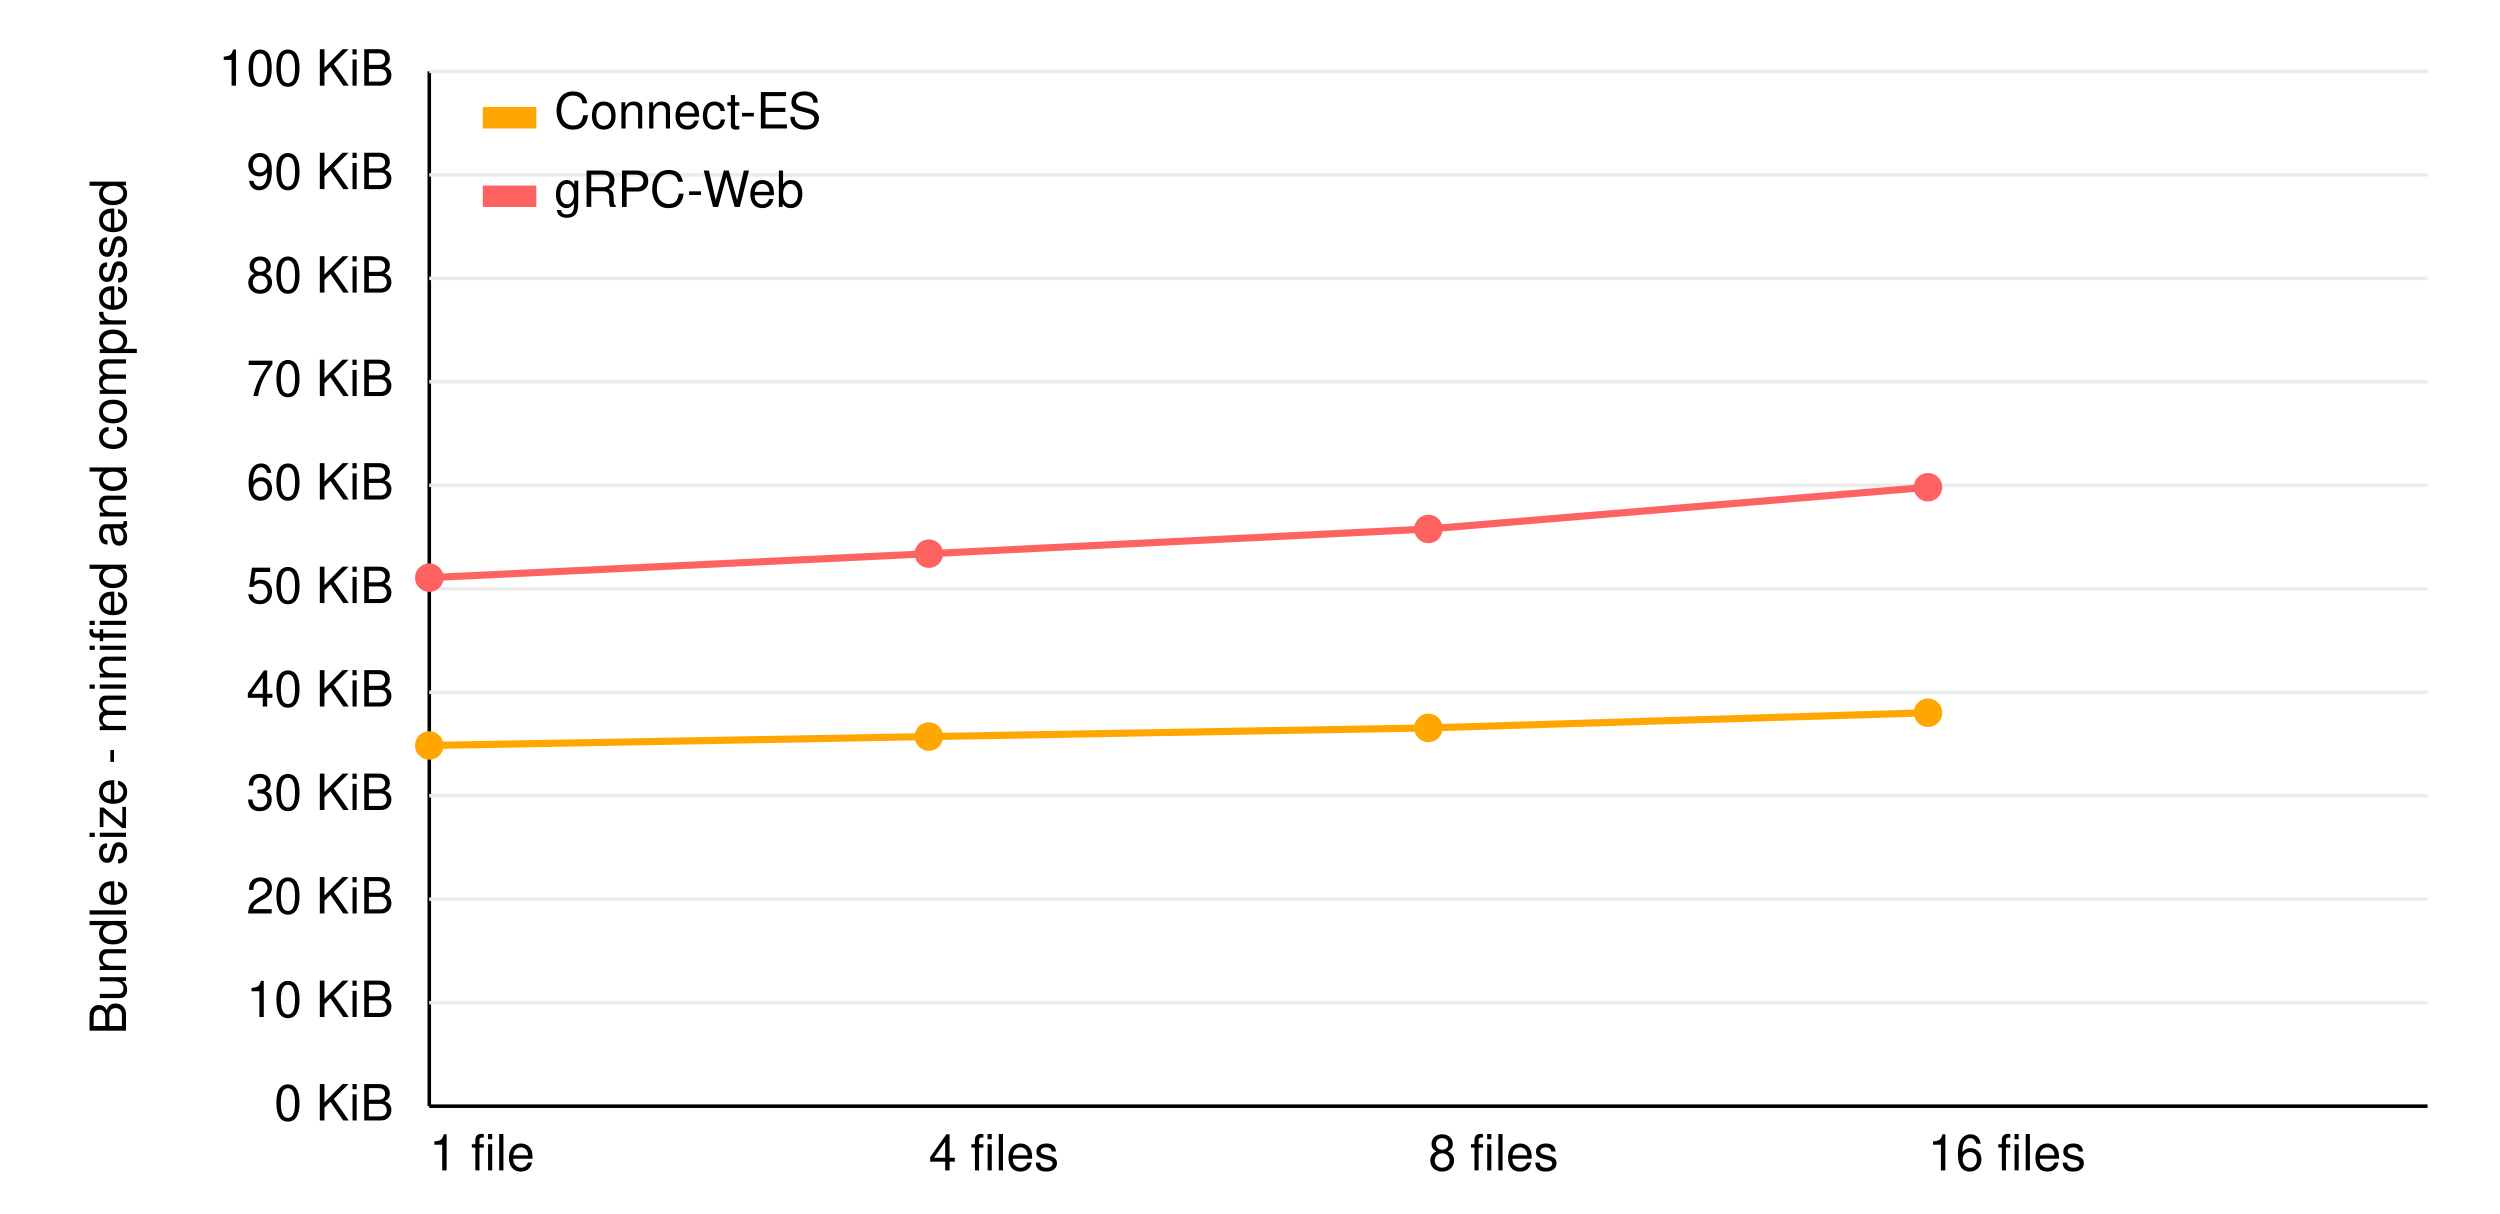
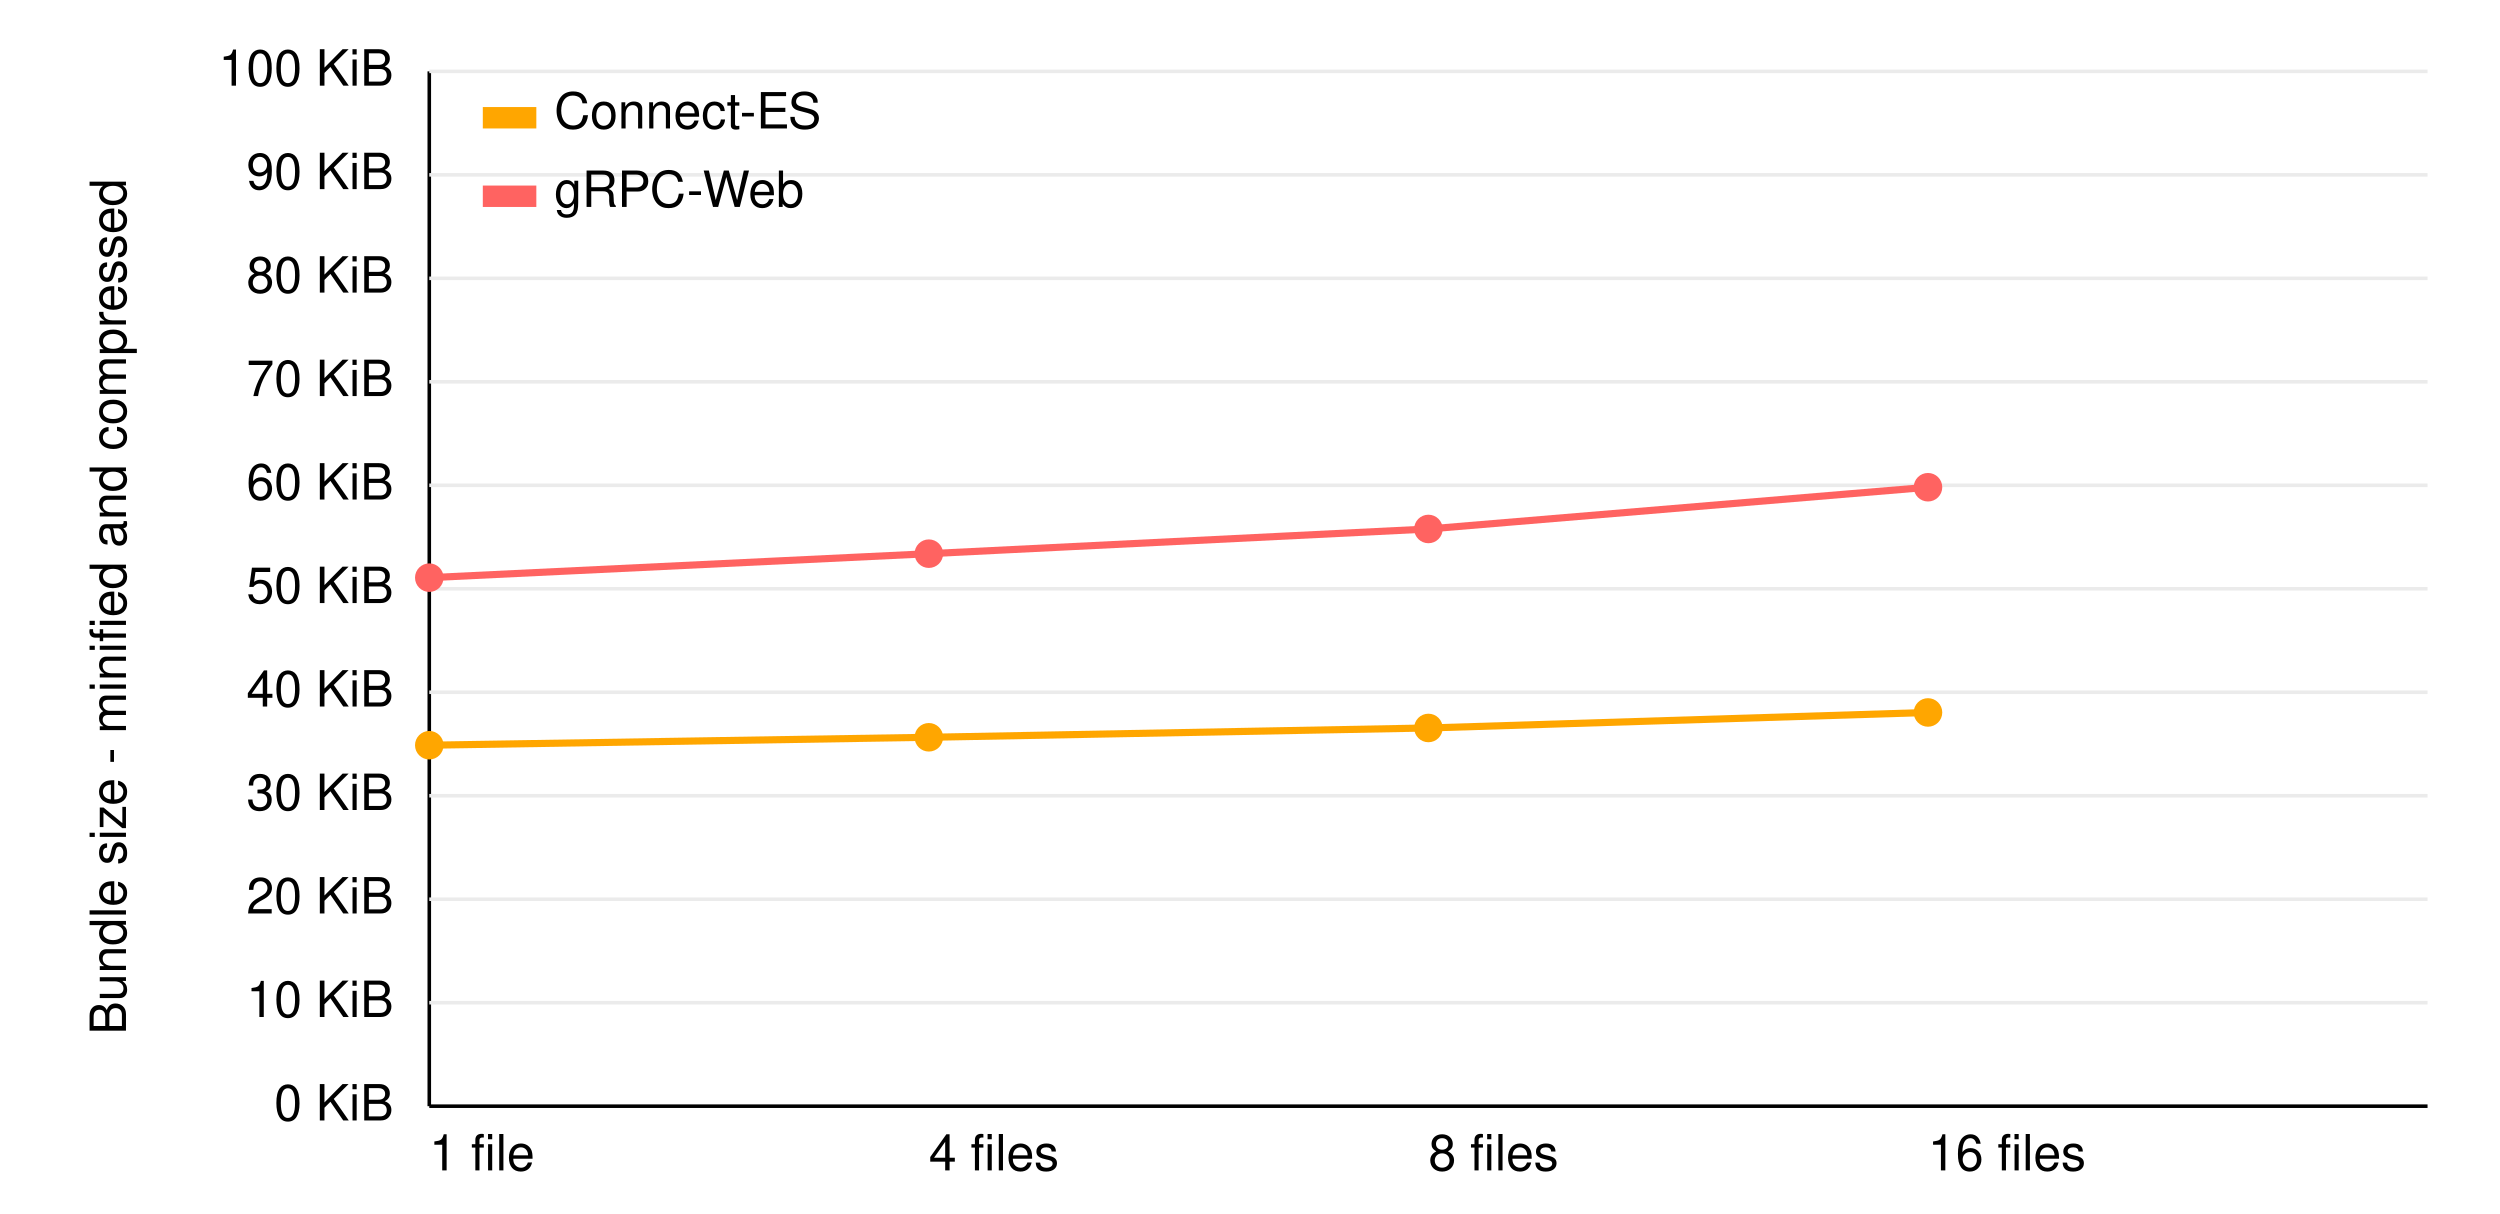
<svg xmlns="http://www.w3.org/2000/svg" version="1.1" width="680px" height="330px" viewBox="0 0 680 340" class="chart">
  <style>
      
      text {
        font: 14px Verdana, Helvetica, Arial, sans-serif;
      }
      
    </style>
  <g transform="translate(110,310)">
    <line y1="0" x2="560" stroke="black" />
    <text x="0" y="18" text-anchor="start">1 file</text>
    <text x="140" y="18" text-anchor="start">4 files</text>
    <text x="280" y="18" text-anchor="start">8 files</text>
    <text x="420" y="18" text-anchor="start">16 files</text>
  </g>
  <g transform="translate(110, 20)">
    <line x1="0" x2="0" y1="0" y2="290" stroke="black" />
    <g transform="rotate(-90), translate(-150,-85)">
      <text text-anchor="middle">Bundle size - minified and compressed</text>
    </g>
    <text x="-10" y="4" text-anchor="end">100 KiB</text>
    <line x1="0" x2="560" y1="0" y2="0" stroke="#ebebeb" />
    <text x="-10" y="33" text-anchor="end">90 KiB</text>
    <line x1="0" x2="560" y1="29" y2="29" stroke="#ebebeb" />
    <text x="-10" y="62" text-anchor="end">80 KiB</text>
    <line x1="0" x2="560" y1="58" y2="58" stroke="#ebebeb" />
    <text x="-10" y="91" text-anchor="end">70 KiB</text>
    <line x1="0" x2="560" y1="87" y2="87" stroke="#ebebeb" />
    <text x="-10" y="120" text-anchor="end">60 KiB</text>
    <line x1="0" x2="560" y1="116" y2="116" stroke="#ebebeb" />
    <text x="-10" y="149" text-anchor="end">50 KiB</text>
    <line x1="0" x2="560" y1="145" y2="145" stroke="#ebebeb" />
    <text x="-10" y="178" text-anchor="end">40 KiB</text>
    <line x1="0" x2="560" y1="174" y2="174" stroke="#ebebeb" />
    <text x="-10" y="207" text-anchor="end">30 KiB</text>
    <line x1="0" x2="560" y1="203" y2="203" stroke="#ebebeb" />
    <text x="-10" y="236" text-anchor="end">20 KiB</text>
    <line x1="0" x2="560" y1="232" y2="232" stroke="#ebebeb" />
    <text x="-10" y="265" text-anchor="end">10 KiB</text>
    <line x1="0" x2="560" y1="261" y2="261" stroke="#ebebeb" />
    <text x="-10" y="294" text-anchor="end">0 KiB</text>
  </g>
  <g transform="translate(110, 20)">
-     <polyline fill="none" stroke="#ffa600" stroke-width="2" points="0,188.916 140,186.421 280,183.986 420,179.741">
+     <polyline fill="none" stroke="#ffa600" stroke-width="2" points="0,188.84 140,186.62 280,184.008 420,179.661">
    </polyline>
-     <circle cx="0" cy="188.916" r="4" fill="#ffa600" />
-     <circle cx="140" cy="186.421" r="4" fill="#ffa600" />
-     <circle cx="280" cy="183.986" r="4" fill="#ffa600" />
-     <circle cx="420" cy="179.741" r="4" fill="#ffa600" />
+     <circle cx="0" cy="188.84" r="4" fill="#ffa600" />
+     <circle cx="140" cy="186.62" r="4" fill="#ffa600" />
+     <circle cx="280" cy="184.008" r="4" fill="#ffa600" />
+     <circle cx="420" cy="179.661" r="4" fill="#ffa600" />
  </g>
  <g transform="translate(110, 20)">
    <polyline fill="none" stroke="#ff6361" stroke-width="2" points="0,141.885 140,135.164 280,128.24 420,116.544">
    </polyline>
    <circle cx="0" cy="141.885" r="4" fill="#ff6361" />
    <circle cx="140" cy="135.164" r="4" fill="#ff6361" />
    <circle cx="280" cy="128.24" r="4" fill="#ff6361" />
    <circle cx="420" cy="116.544" r="4" fill="#ff6361" />
  </g>
  <g transform="translate(125, 30)">
    <g transform="translate(0, 0)">
      <rect width="15" height="6" fill="#ffa600" />
      <text x="20" y="6">Connect-ES</text>
    </g>
    <g transform="translate(0, 22)">
      <rect width="15" height="6" fill="#ff6361" />
      <text x="20" y="6">gRPC-Web</text>
    </g>
  </g>
</svg>
